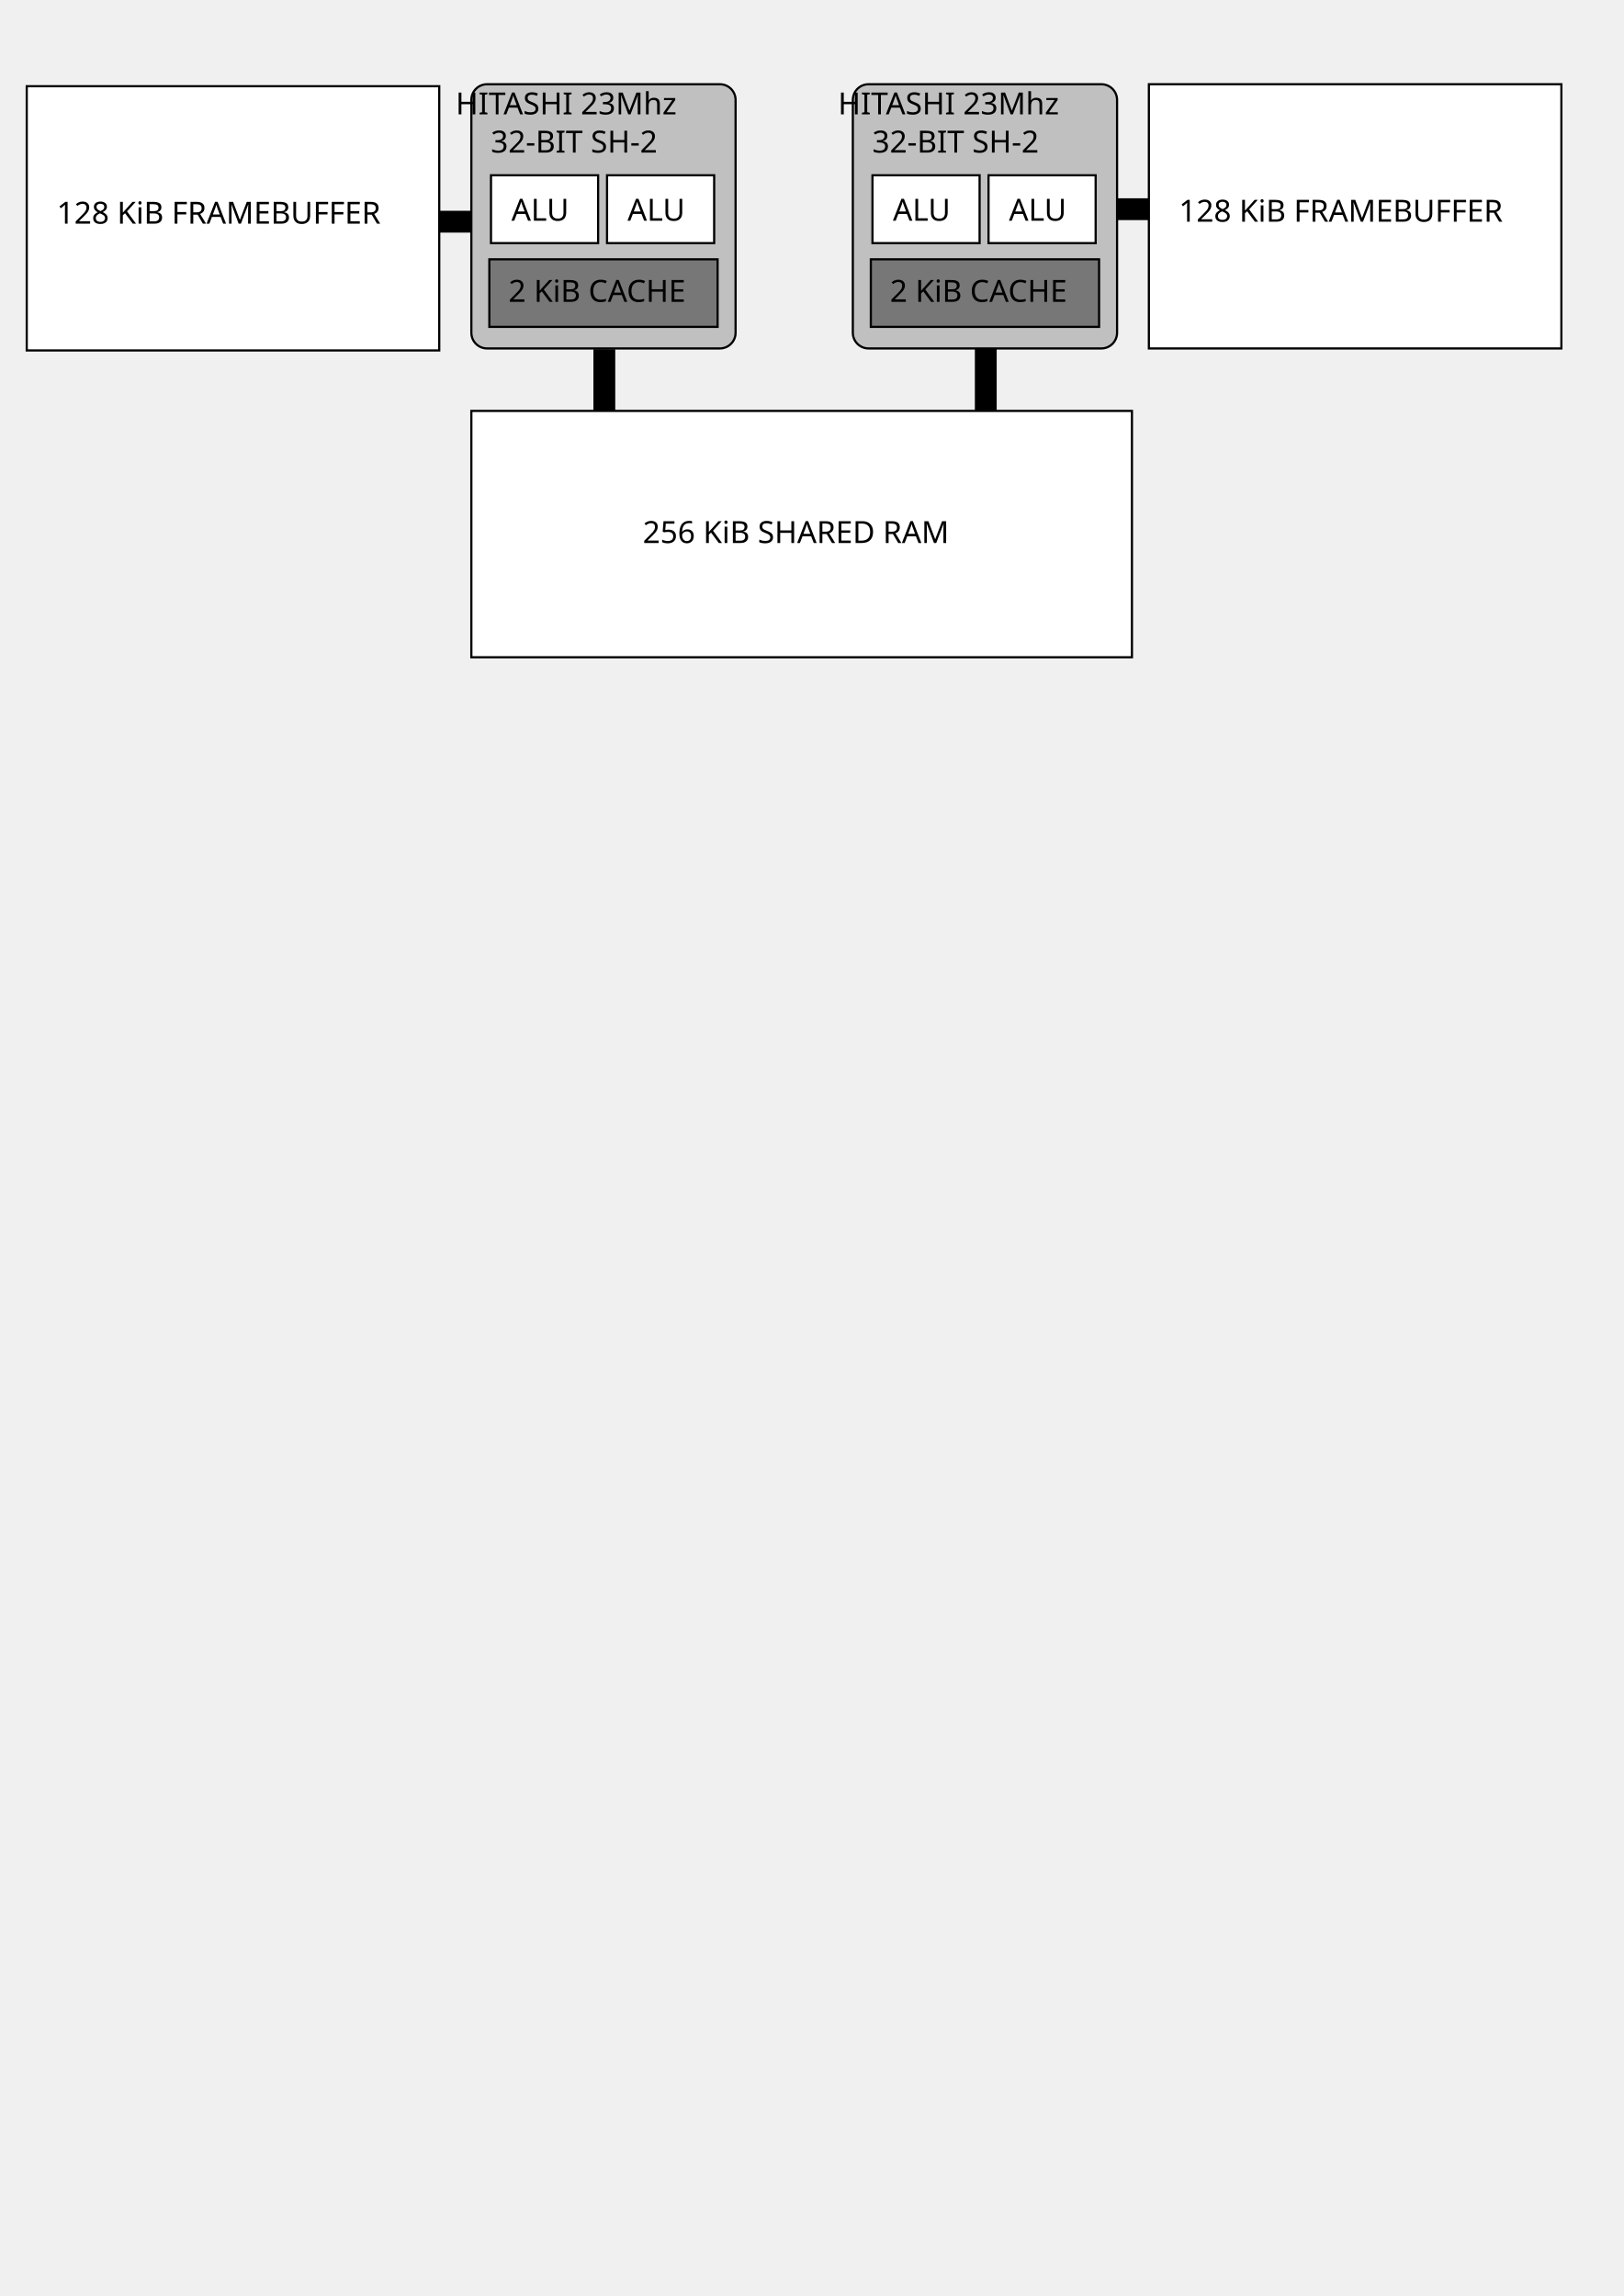
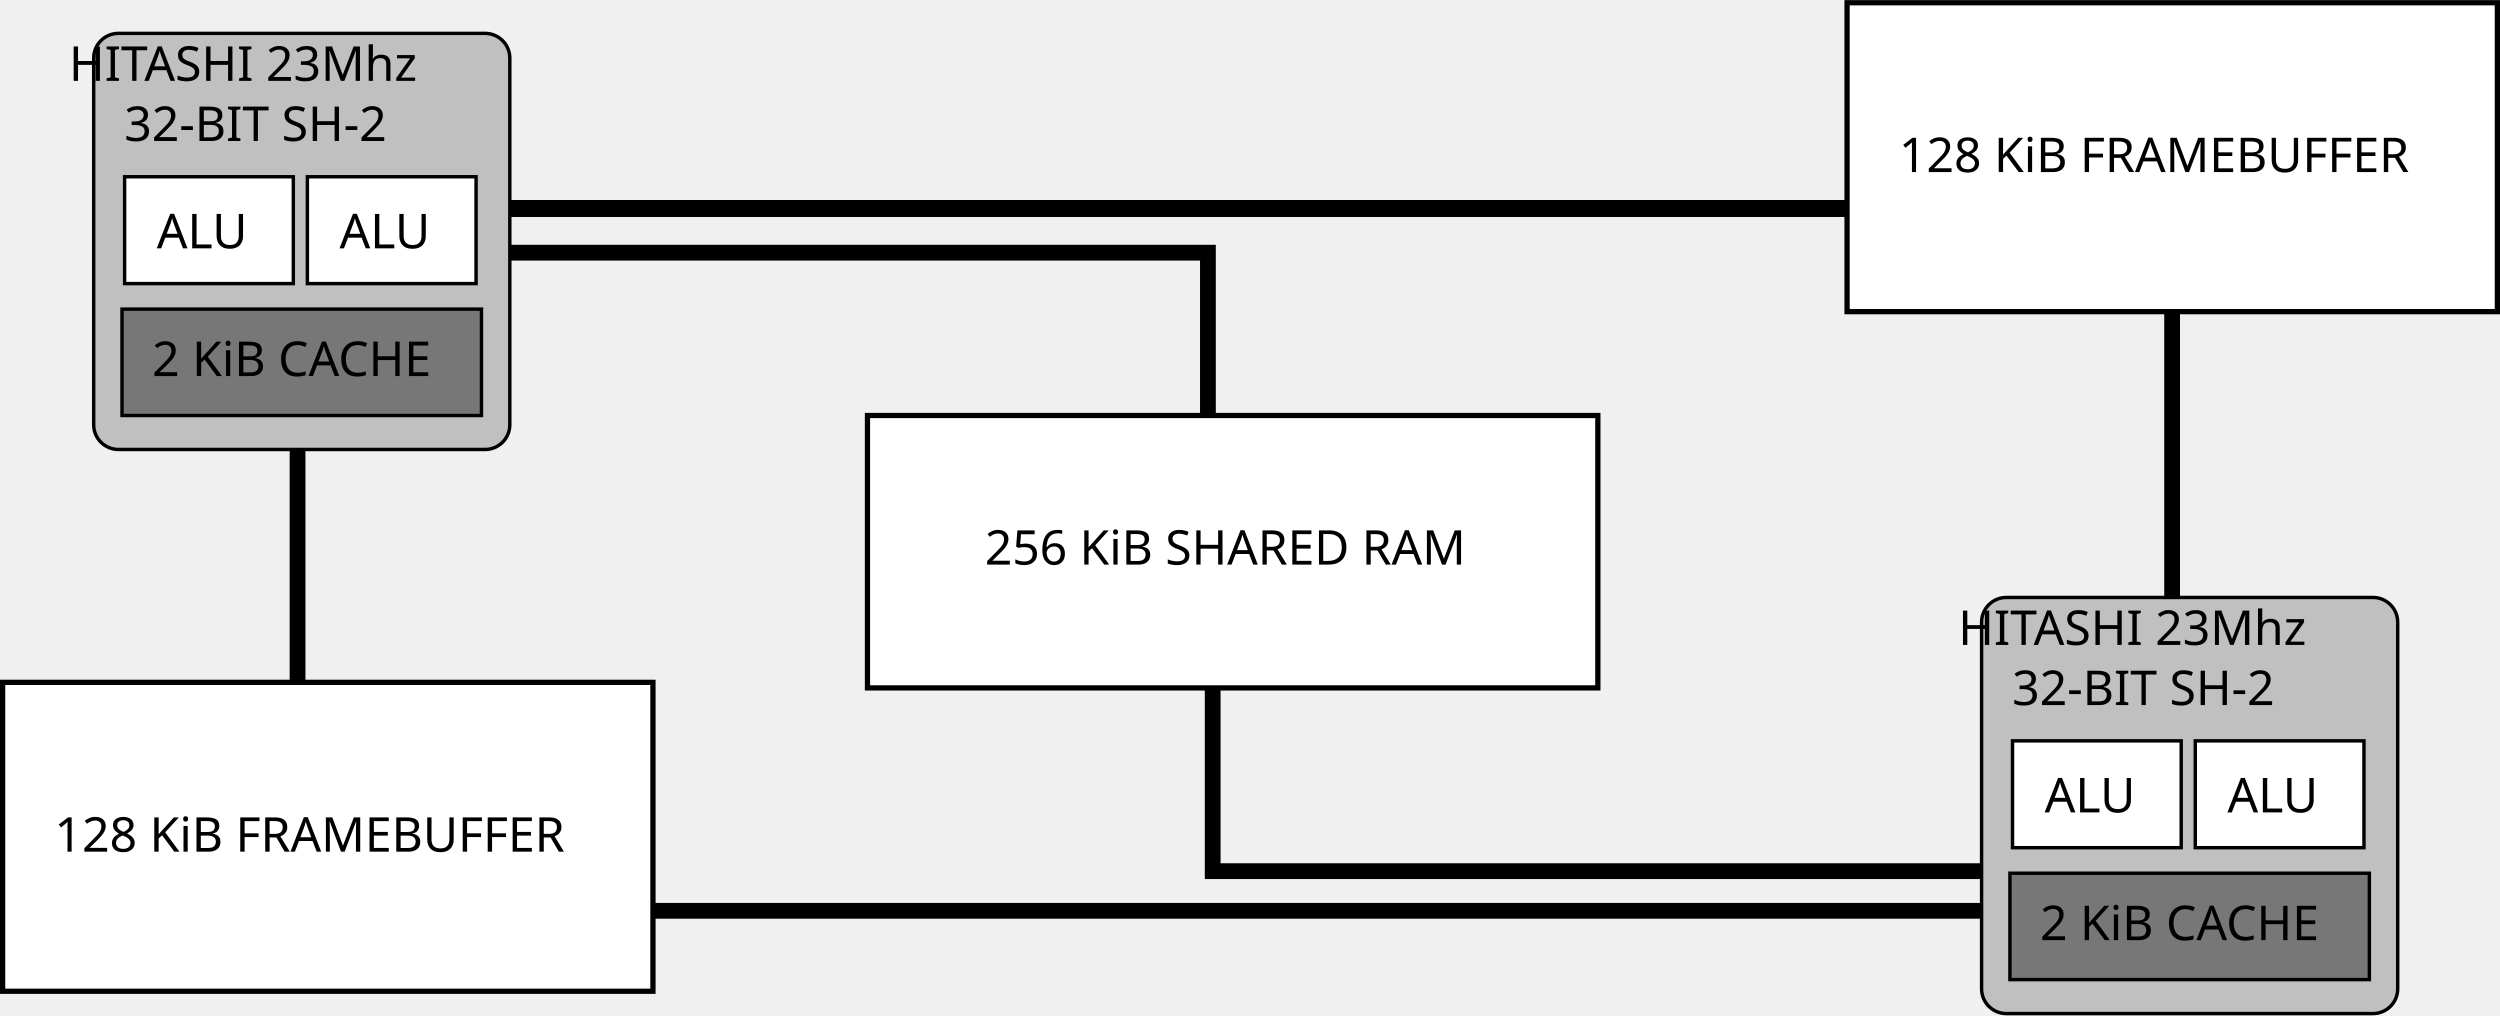
- <svg xmlns="http://www.w3.org/2000/svg" width="210mm" height="297mm" viewBox="0 0 744.094 1052.362" id="svg2" version="1.1">
+ <svg xmlns="http://www.w3.org/2000/svg" width="5.286in" height="2.147in" viewBox="0 0 475.751 193.189" id="svg2" version="1.1">
  <defs id="defs4" />
-   <g id="layer1">
-     <g id="g4201" transform="translate(180.0044,0.8182046)">
+   <g id="layer1" transform="translate(0.7310567,-385.1696)">
+     <path style="fill:none;fill-rule:evenodd;stroke:#000000;stroke-width:3.231;stroke-linecap:butt;stroke-linejoin:miter;stroke-miterlimit:4;stroke-dasharray:none;stroke-opacity:1" d="m 87.95,424.823 297.55,0" id="path4211" />
+     <path style="fill:none;fill-rule:evenodd;stroke:#000000;stroke-width:3;stroke-linecap:butt;stroke-linejoin:miter;stroke-miterlimit:4;stroke-dasharray:none;stroke-opacity:1" d="m 123.294,558.474 256.452,0" id="path4211-3" />
+     <path style="fill:none;fill-rule:evenodd;stroke:#000000;stroke-width:3;stroke-linecap:butt;stroke-linejoin:miter;stroke-miterlimit:4;stroke-dasharray:none;stroke-opacity:1" d="m 55.893,465.053 0,74.72 -0.636,0" id="path4228" />
+     <path style="fill:none;fill-rule:evenodd;stroke:#000000;stroke-width:3;stroke-linecap:butt;stroke-linejoin:miter;stroke-miterlimit:4;stroke-dasharray:none;stroke-opacity:1" d="m 412.624,433.965 0,73.91 -0.636,0" id="path4228-8" />
+     <path style="fill:none;fill-rule:evenodd;stroke:#000000;stroke-width:3;stroke-linecap:butt;stroke-linejoin:miter;stroke-miterlimit:4;stroke-dasharray:none;stroke-opacity:1" d="m 82.39,433.232 146.747,0 0,32.495" id="path4299" />
+     <path style="fill:none;fill-rule:evenodd;stroke:#000000;stroke-width:3;stroke-linecap:butt;stroke-linejoin:miter;stroke-miterlimit:4;stroke-dasharray:none;stroke-opacity:1" d="m 376.413,550.928 -146.37,0 0,-46.913" id="path4299-7" />
+     <g transform="matrix(0.6539415,0,0,0.6539415,352.8227,474.1294)" id="g4201-9">
+       <rect ry="7.203" y="37.792" x="36.001" height="121.094" width="121.094" id="rect4142-1" style="fill:#c0c0c0;fill-opacity:1;stroke:#000000;stroke-width:1;stroke-linecap:butt;stroke-miterlimit:4;stroke-dasharray:none;stroke-dashoffset:0;stroke-opacity:1" />
+       <text id="text4144-3" y="51.611" x="95.825" style="font-style:normal;font-weight:normal;font-size:14px;line-height:125%;font-family:Sans;text-align:center;letter-spacing:0px;word-spacing:0px;text-anchor:middle;fill:#000000;fill-opacity:1;stroke:none;stroke-width:1px;stroke-linecap:butt;stroke-linejoin:miter;stroke-opacity:1" xml:space="preserve">
+         <tspan id="tspan4185-0" y="51.611" x="98.053">HITASHI 23Mhz </tspan>
+         <tspan id="tspan4189-4" y="69.111" x="95.825">32-BIT SH-2</tspan>
+       </text>
+       <rect ry="0" y="118.041" x="44.248" height="30.961" width="104.599" id="rect4148-2" style="fill:#777777;fill-opacity:1;stroke:#000000;stroke-width:1;stroke-linecap:butt;stroke-miterlimit:4;stroke-dasharray:none;stroke-dashoffset:0;stroke-opacity:1" />
+       <text id="text4150-9" y="137.522" x="53.002" style="font-style:normal;font-weight:normal;font-size:14px;line-height:125%;font-family:Sans;letter-spacing:0px;word-spacing:0px;fill:#000000;fill-opacity:1;stroke:none;stroke-width:1px;stroke-linecap:butt;stroke-linejoin:miter;stroke-opacity:1" xml:space="preserve">
+         <tspan id="tspan4154-8" y="137.522" x="53.002">2 KiB CACHE</tspan>
+       </text>
+       <rect y="79.52" x="45.001" height="31.092" width="49.092" id="rect4158-4" style="fill:#ffffff;fill-opacity:1;stroke:#000000;stroke-width:1;stroke-linecap:butt;stroke-miterlimit:4;stroke-dasharray:none;stroke-dashoffset:0;stroke-opacity:1" />
+       <text id="text4160-9" y="100.339" x="54.365" style="font-style:normal;font-weight:normal;font-size:14px;line-height:125%;font-family:Sans;letter-spacing:0px;word-spacing:0px;fill:#000000;fill-opacity:1;stroke:none;stroke-width:1px;stroke-linecap:butt;stroke-linejoin:miter;stroke-opacity:1" xml:space="preserve">
+         <tspan y="100.339" x="54.365" id="tspan4162-2">ALU</tspan>
+       </text>
+       <rect y="79.52" x="98.184" height="31.092" width="49.092" id="rect4158-3-7" style="fill:#ffffff;fill-opacity:1;stroke:#000000;stroke-width:1;stroke-linecap:butt;stroke-miterlimit:4;stroke-dasharray:none;stroke-dashoffset:0;stroke-opacity:1" />
+       <text id="text4160-8-8" y="100.339" x="107.548" style="font-style:normal;font-weight:normal;font-size:14px;line-height:125%;font-family:Sans;letter-spacing:0px;word-spacing:0px;fill:#000000;fill-opacity:1;stroke:none;stroke-width:1px;stroke-linecap:butt;stroke-linejoin:miter;stroke-opacity:1" xml:space="preserve">
+         <tspan y="100.339" x="107.548" id="tspan4162-9-6">ALU</tspan>
+       </text>
+     </g>
+     <g transform="translate(-340.3097,120.2871)" id="g4316-3">
+       <rect y="394.711" x="340.079" height="58.784" width="123.756" id="rect4270-0-3-0" style="fill:#ffffff;fill-opacity:1;stroke:#000000;stroke-width:1;stroke-linecap:butt;stroke-miterlimit:4;stroke-dasharray:none;stroke-dashoffset:0;stroke-opacity:1" />
+       <text id="text4348-7-7" y="426.941" x="349.956" style="font-style:normal;font-weight:normal;font-size:9.155px;line-height:125%;font-family:Sans;letter-spacing:0px;word-spacing:0px;fill:#000000;fill-opacity:1;stroke:none;stroke-width:1px;stroke-linecap:butt;stroke-linejoin:miter;stroke-opacity:1" xml:space="preserve">
+         <tspan id="tspan4370-8-9" y="426.941" x="349.956">128 KiB FRAMEBUFFER</tspan>
+       </text>
+     </g>
+     <g id="g4201" transform="matrix(0.6539415,0,0,0.6539415,-6.44476,366.782)">
      <rect ry="7.203" y="37.792" x="36.001" height="121.094" width="121.094" id="rect4142" style="fill:#c0c0c0;fill-opacity:1;stroke:#000000;stroke-width:1;stroke-linecap:butt;stroke-miterlimit:4;stroke-dasharray:none;stroke-dashoffset:0;stroke-opacity:1" />
      <text id="text4144" y="51.611" x="95.825" style="font-style:normal;font-weight:normal;font-size:14px;line-height:125%;font-family:Sans;text-align:center;letter-spacing:0px;word-spacing:0px;text-anchor:middle;fill:#000000;fill-opacity:1;stroke:none;stroke-width:1px;stroke-linecap:butt;stroke-linejoin:miter;stroke-opacity:1" xml:space="preserve">
        <tspan id="tspan4185" y="51.611" x="95.825">HITASHI 23Mhz</tspan>
        <tspan id="tspan4189" y="69.111" x="95.825">32-BIT SH-2</tspan>
      </text>
      <rect ry="0" y="118.041" x="44.248" height="30.961" width="104.599" id="rect4148" style="fill:#777777;fill-opacity:1;stroke:#000000;stroke-width:1;stroke-linecap:butt;stroke-miterlimit:4;stroke-dasharray:none;stroke-dashoffset:0;stroke-opacity:1" />
      <text id="text4150" y="137.522" x="53.002" style="font-style:normal;font-weight:normal;font-size:14px;line-height:125%;font-family:Sans;letter-spacing:0px;word-spacing:0px;fill:#000000;fill-opacity:1;stroke:none;stroke-width:1px;stroke-linecap:butt;stroke-linejoin:miter;stroke-opacity:1" xml:space="preserve">
        <tspan id="tspan4154" y="137.522" x="53.002">2 KiB CACHE</tspan>
      </text>
      <rect y="79.52" x="45.001" height="31.092" width="49.092" id="rect4158" style="fill:#ffffff;fill-opacity:1;stroke:#000000;stroke-width:1;stroke-linecap:butt;stroke-miterlimit:4;stroke-dasharray:none;stroke-dashoffset:0;stroke-opacity:1" />
      <text id="text4160" y="100.339" x="54.365" style="font-style:normal;font-weight:normal;font-size:14px;line-height:125%;font-family:Sans;letter-spacing:0px;word-spacing:0px;fill:#000000;fill-opacity:1;stroke:none;stroke-width:1px;stroke-linecap:butt;stroke-linejoin:miter;stroke-opacity:1" xml:space="preserve">
        <tspan y="100.339" x="54.365" id="tspan4162">ALU</tspan>
      </text>
      <rect y="79.52" x="98.184" height="31.092" width="49.092" id="rect4158-3" style="fill:#ffffff;fill-opacity:1;stroke:#000000;stroke-width:1;stroke-linecap:butt;stroke-miterlimit:4;stroke-dasharray:none;stroke-dashoffset:0;stroke-opacity:1" />
      <text id="text4160-8" y="100.339" x="107.548" style="font-style:normal;font-weight:normal;font-size:14px;line-height:125%;font-family:Sans;letter-spacing:0px;word-spacing:0px;fill:#000000;fill-opacity:1;stroke:none;stroke-width:1px;stroke-linecap:butt;stroke-linejoin:miter;stroke-opacity:1" xml:space="preserve">
        <tspan y="100.339" x="107.548" id="tspan4162-9">ALU</tspan>
      </text>
    </g>
-     <g transform="translate(354.8261,0.8182046)" id="g4201-9">
-       <rect ry="7.203" y="37.792" x="36.001" height="121.094" width="121.094" id="rect4142-1" style="fill:#c0c0c0;fill-opacity:1;stroke:#000000;stroke-width:1;stroke-linecap:butt;stroke-miterlimit:4;stroke-dasharray:none;stroke-dashoffset:0;stroke-opacity:1" />
-       <text id="text4144-3" y="51.611" x="95.825" style="font-style:normal;font-weight:normal;font-size:14px;line-height:125%;font-family:Sans;text-align:center;letter-spacing:0px;word-spacing:0px;text-anchor:middle;fill:#000000;fill-opacity:1;stroke:none;stroke-width:1px;stroke-linecap:butt;stroke-linejoin:miter;stroke-opacity:1" xml:space="preserve">
-         <tspan id="tspan4185-0" y="51.611" x="98.053">HITASHI 23Mhz </tspan>
-         <tspan id="tspan4189-4" y="69.111" x="95.825">32-BIT SH-2</tspan>
-       </text>
-       <rect ry="0" y="118.041" x="44.248" height="30.961" width="104.599" id="rect4148-2" style="fill:#777777;fill-opacity:1;stroke:#000000;stroke-width:1;stroke-linecap:butt;stroke-miterlimit:4;stroke-dasharray:none;stroke-dashoffset:0;stroke-opacity:1" />
-       <text id="text4150-9" y="137.522" x="53.002" style="font-style:normal;font-weight:normal;font-size:14px;line-height:125%;font-family:Sans;letter-spacing:0px;word-spacing:0px;fill:#000000;fill-opacity:1;stroke:none;stroke-width:1px;stroke-linecap:butt;stroke-linejoin:miter;stroke-opacity:1" xml:space="preserve">
-         <tspan id="tspan4154-8" y="137.522" x="53.002">2 KiB CACHE</tspan>
-       </text>
-       <rect y="79.52" x="45.001" height="31.092" width="49.092" id="rect4158-4" style="fill:#ffffff;fill-opacity:1;stroke:#000000;stroke-width:1;stroke-linecap:butt;stroke-miterlimit:4;stroke-dasharray:none;stroke-dashoffset:0;stroke-opacity:1" />
-       <text id="text4160-9" y="100.339" x="54.365" style="font-style:normal;font-weight:normal;font-size:14px;line-height:125%;font-family:Sans;letter-spacing:0px;word-spacing:0px;fill:#000000;fill-opacity:1;stroke:none;stroke-width:1px;stroke-linecap:butt;stroke-linejoin:miter;stroke-opacity:1" xml:space="preserve">
-         <tspan y="100.339" x="54.365" id="tspan4162-2">ALU</tspan>
-       </text>
-       <rect y="79.52" x="98.184" height="31.092" width="49.092" id="rect4158-3-7" style="fill:#ffffff;fill-opacity:1;stroke:#000000;stroke-width:1;stroke-linecap:butt;stroke-miterlimit:4;stroke-dasharray:none;stroke-dashoffset:0;stroke-opacity:1" />
-       <text id="text4160-8-8" y="100.339" x="107.548" style="font-style:normal;font-weight:normal;font-size:14px;line-height:125%;font-family:Sans;letter-spacing:0px;word-spacing:0px;fill:#000000;fill-opacity:1;stroke:none;stroke-width:1px;stroke-linecap:butt;stroke-linejoin:miter;stroke-opacity:1" xml:space="preserve">
-         <tspan y="100.339" x="107.548" id="tspan4162-9-6">ALU</tspan>
+     <g id="g4316" transform="translate(10.68549,-9.041567)">
+       <rect y="394.711" x="340.079" height="58.784" width="123.756" id="rect4270-0-3" style="fill:#ffffff;fill-opacity:1;stroke:#000000;stroke-width:1;stroke-linecap:butt;stroke-miterlimit:4;stroke-dasharray:none;stroke-dashoffset:0;stroke-opacity:1" />
+       <text id="text4348-7" y="426.941" x="349.956" style="font-style:normal;font-weight:normal;font-size:9.155px;line-height:125%;font-family:Sans;letter-spacing:0px;word-spacing:0px;fill:#000000;fill-opacity:1;stroke:none;stroke-width:1px;stroke-linecap:butt;stroke-linejoin:miter;stroke-opacity:1" xml:space="preserve">
+         <tspan id="tspan4370-8" y="426.941" x="349.956">128 KiB FRAMEBUFFER</tspan>
      </text>
    </g>
-     <g id="g4374">
-       <rect y="39.514" x="12.257" height="121.104" width="189.036" id="rect4270-0" style="fill:#ffffff;fill-opacity:1;stroke:#000000;stroke-width:1;stroke-linecap:butt;stroke-miterlimit:4;stroke-dasharray:none;stroke-dashoffset:0;stroke-opacity:1" />
-       <text id="text4348" y="102.521" x="26" style="font-style:normal;font-weight:normal;font-size:14px;line-height:125%;font-family:Sans;letter-spacing:0px;word-spacing:0px;fill:#000000;fill-opacity:1;stroke:none;stroke-width:1px;stroke-linecap:butt;stroke-linejoin:miter;stroke-opacity:1" xml:space="preserve">
-         <tspan id="tspan4370" y="102.521" x="26">128 KiB FRAMEBUFFER</tspan>
+     <g id="g4364" transform="translate(0.8219607,11.50745)">
+       <rect y="452.708" x="163.527" height="51.84" width="138.99" id="rect4403" style="fill:#ffffff;fill-opacity:1;stroke:#000000;stroke-width:1;stroke-linecap:butt;stroke-miterlimit:4;stroke-dasharray:none;stroke-dashoffset:0;stroke-opacity:1" />
+       <text id="text4407" y="481.088" x="185.869" style="font-style:normal;font-weight:normal;font-size:6.428px;line-height:125%;font-family:Sans;letter-spacing:0px;word-spacing:0px;fill:#000000;fill-opacity:1;stroke:none;stroke-width:1px;stroke-linecap:butt;stroke-linejoin:miter;stroke-opacity:1" xml:space="preserve">
+         <tspan style="font-size:9.125px" y="481.088" x="185.869" id="tspan4409">256 KiB SHARED RAM</tspan>
      </text>
    </g>
-     <g transform="translate(514.2398,-0.9092084)" id="g4374-9">
-       <rect y="39.514" x="12.257" height="121.104" width="189.036" id="rect4270-0-3" style="fill:#ffffff;fill-opacity:1;stroke:#000000;stroke-width:1;stroke-linecap:butt;stroke-miterlimit:4;stroke-dasharray:none;stroke-dashoffset:0;stroke-opacity:1" />
-       <text id="text4348-7" y="102.521" x="26" style="font-style:normal;font-weight:normal;font-size:14px;line-height:125%;font-family:Sans;letter-spacing:0px;word-spacing:0px;fill:#000000;fill-opacity:1;stroke:none;stroke-width:1px;stroke-linecap:butt;stroke-linejoin:miter;stroke-opacity:1" xml:space="preserve">
-         <tspan id="tspan4370-8" y="102.521" x="26">128 KiB FRAMEBUFFER</tspan>
-       </text>
-     </g>
-     <rect style="fill:#ffffff;fill-opacity:1;stroke:#000000;stroke-width:1;stroke-linecap:butt;stroke-miterlimit:4;stroke-dasharray:none;stroke-dashoffset:0;stroke-opacity:1" id="rect4403" width="302.735" height="112.912" x="216.005" y="188.341" />
-     <text xml:space="preserve" style="font-style:normal;font-weight:normal;font-size:14px;line-height:125%;font-family:Sans;letter-spacing:0px;word-spacing:0px;fill:#000000;fill-opacity:1;stroke:none;stroke-width:1px;stroke-linecap:butt;stroke-linejoin:miter;stroke-opacity:1" x="294.553" y="248.888" id="text4407">
-       <tspan id="tspan4409" x="294.553" y="248.888">256 KiB SHARED RAM</tspan>
-     </text>
-     <path style="fill:none;fill-rule:evenodd;stroke:#000000;stroke-width:10;stroke-linecap:butt;stroke-linejoin:miter;stroke-opacity:1;stroke-miterlimit:4;stroke-dasharray:none" d="m 201.278,101.612 14.728,0" id="path4411" />
-     <path style="fill:none;fill-rule:evenodd;stroke:#000000;stroke-width:10;stroke-linecap:butt;stroke-linejoin:miter;stroke-miterlimit:4;stroke-dasharray:none;stroke-opacity:1" d="m 511.534,95.884 14.981,0" id="path4413" />
-     <path style="fill:none;fill-rule:evenodd;stroke:#000000;stroke-width:10;stroke-linecap:butt;stroke-linejoin:miter;stroke-opacity:1;stroke-miterlimit:4;stroke-dasharray:none" d="m 276.948,160.053 0,28.189" id="path4415" />
-     <path style="fill:none;fill-rule:evenodd;stroke:#000000;stroke-width:10;stroke-linecap:butt;stroke-linejoin:miter;stroke-miterlimit:4;stroke-dasharray:none;stroke-opacity:1" d="m 451.749,159.908 0,28.189" id="path4415-0" />
  </g>
</svg>
